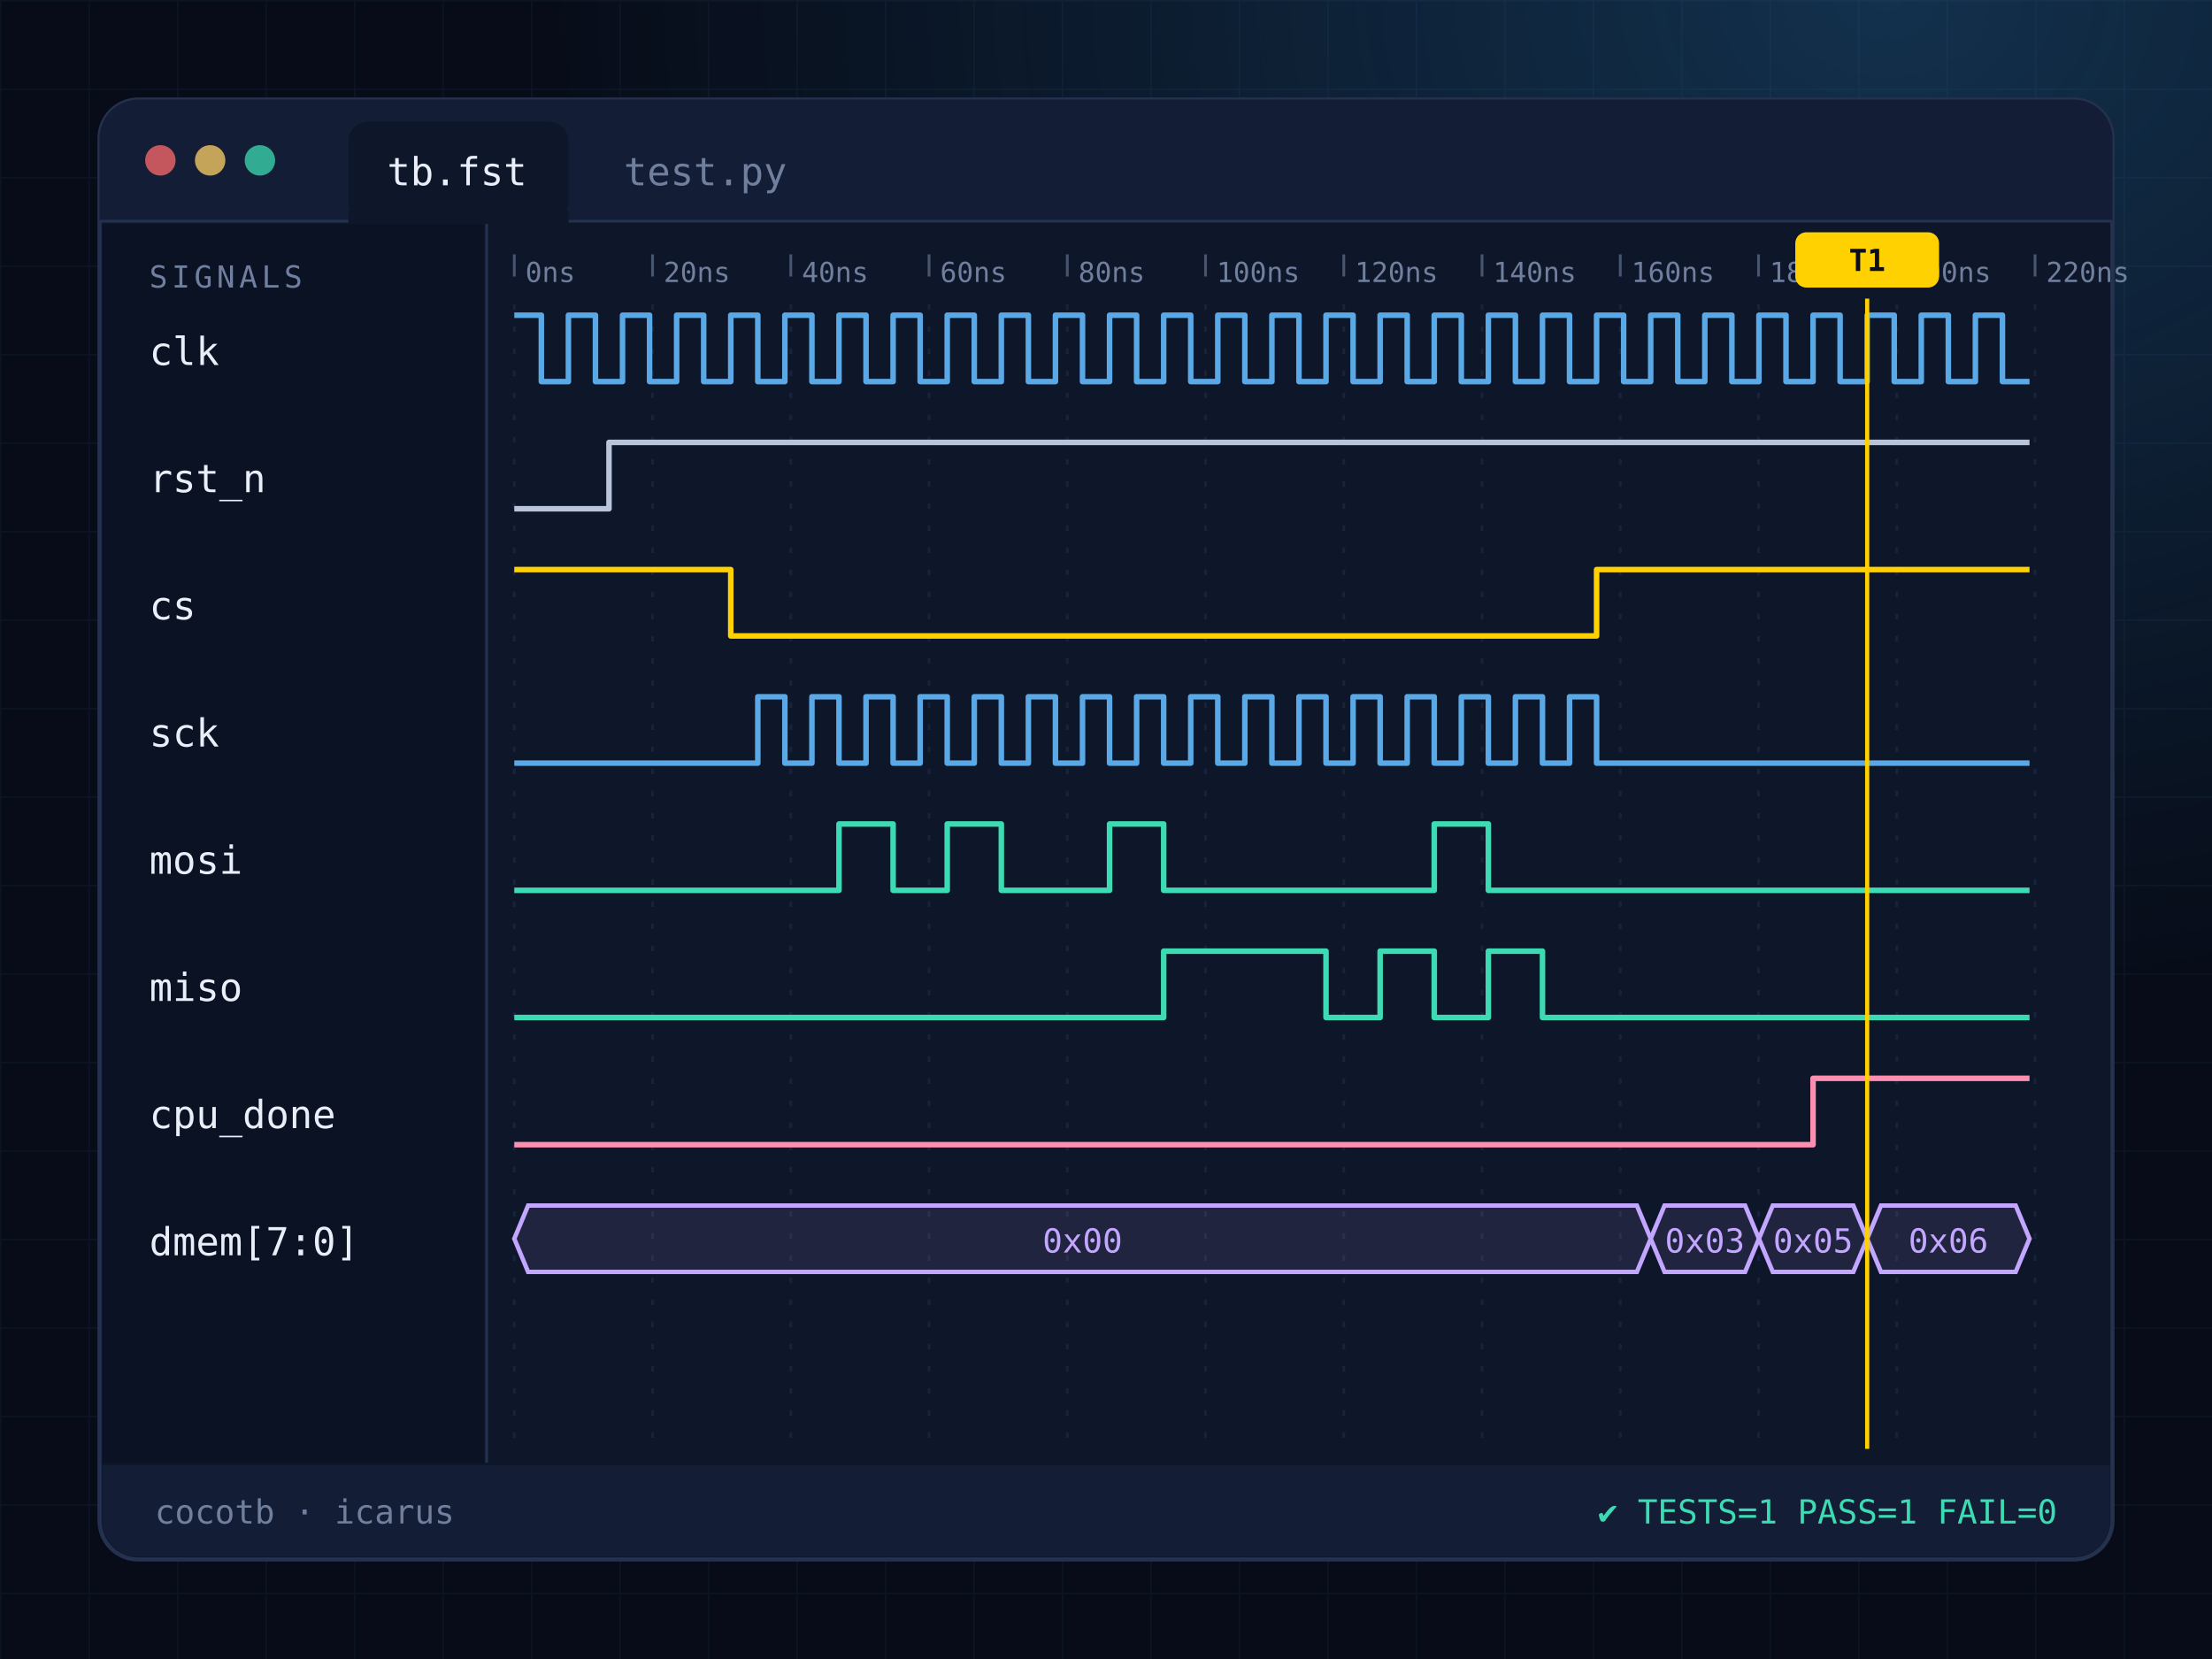
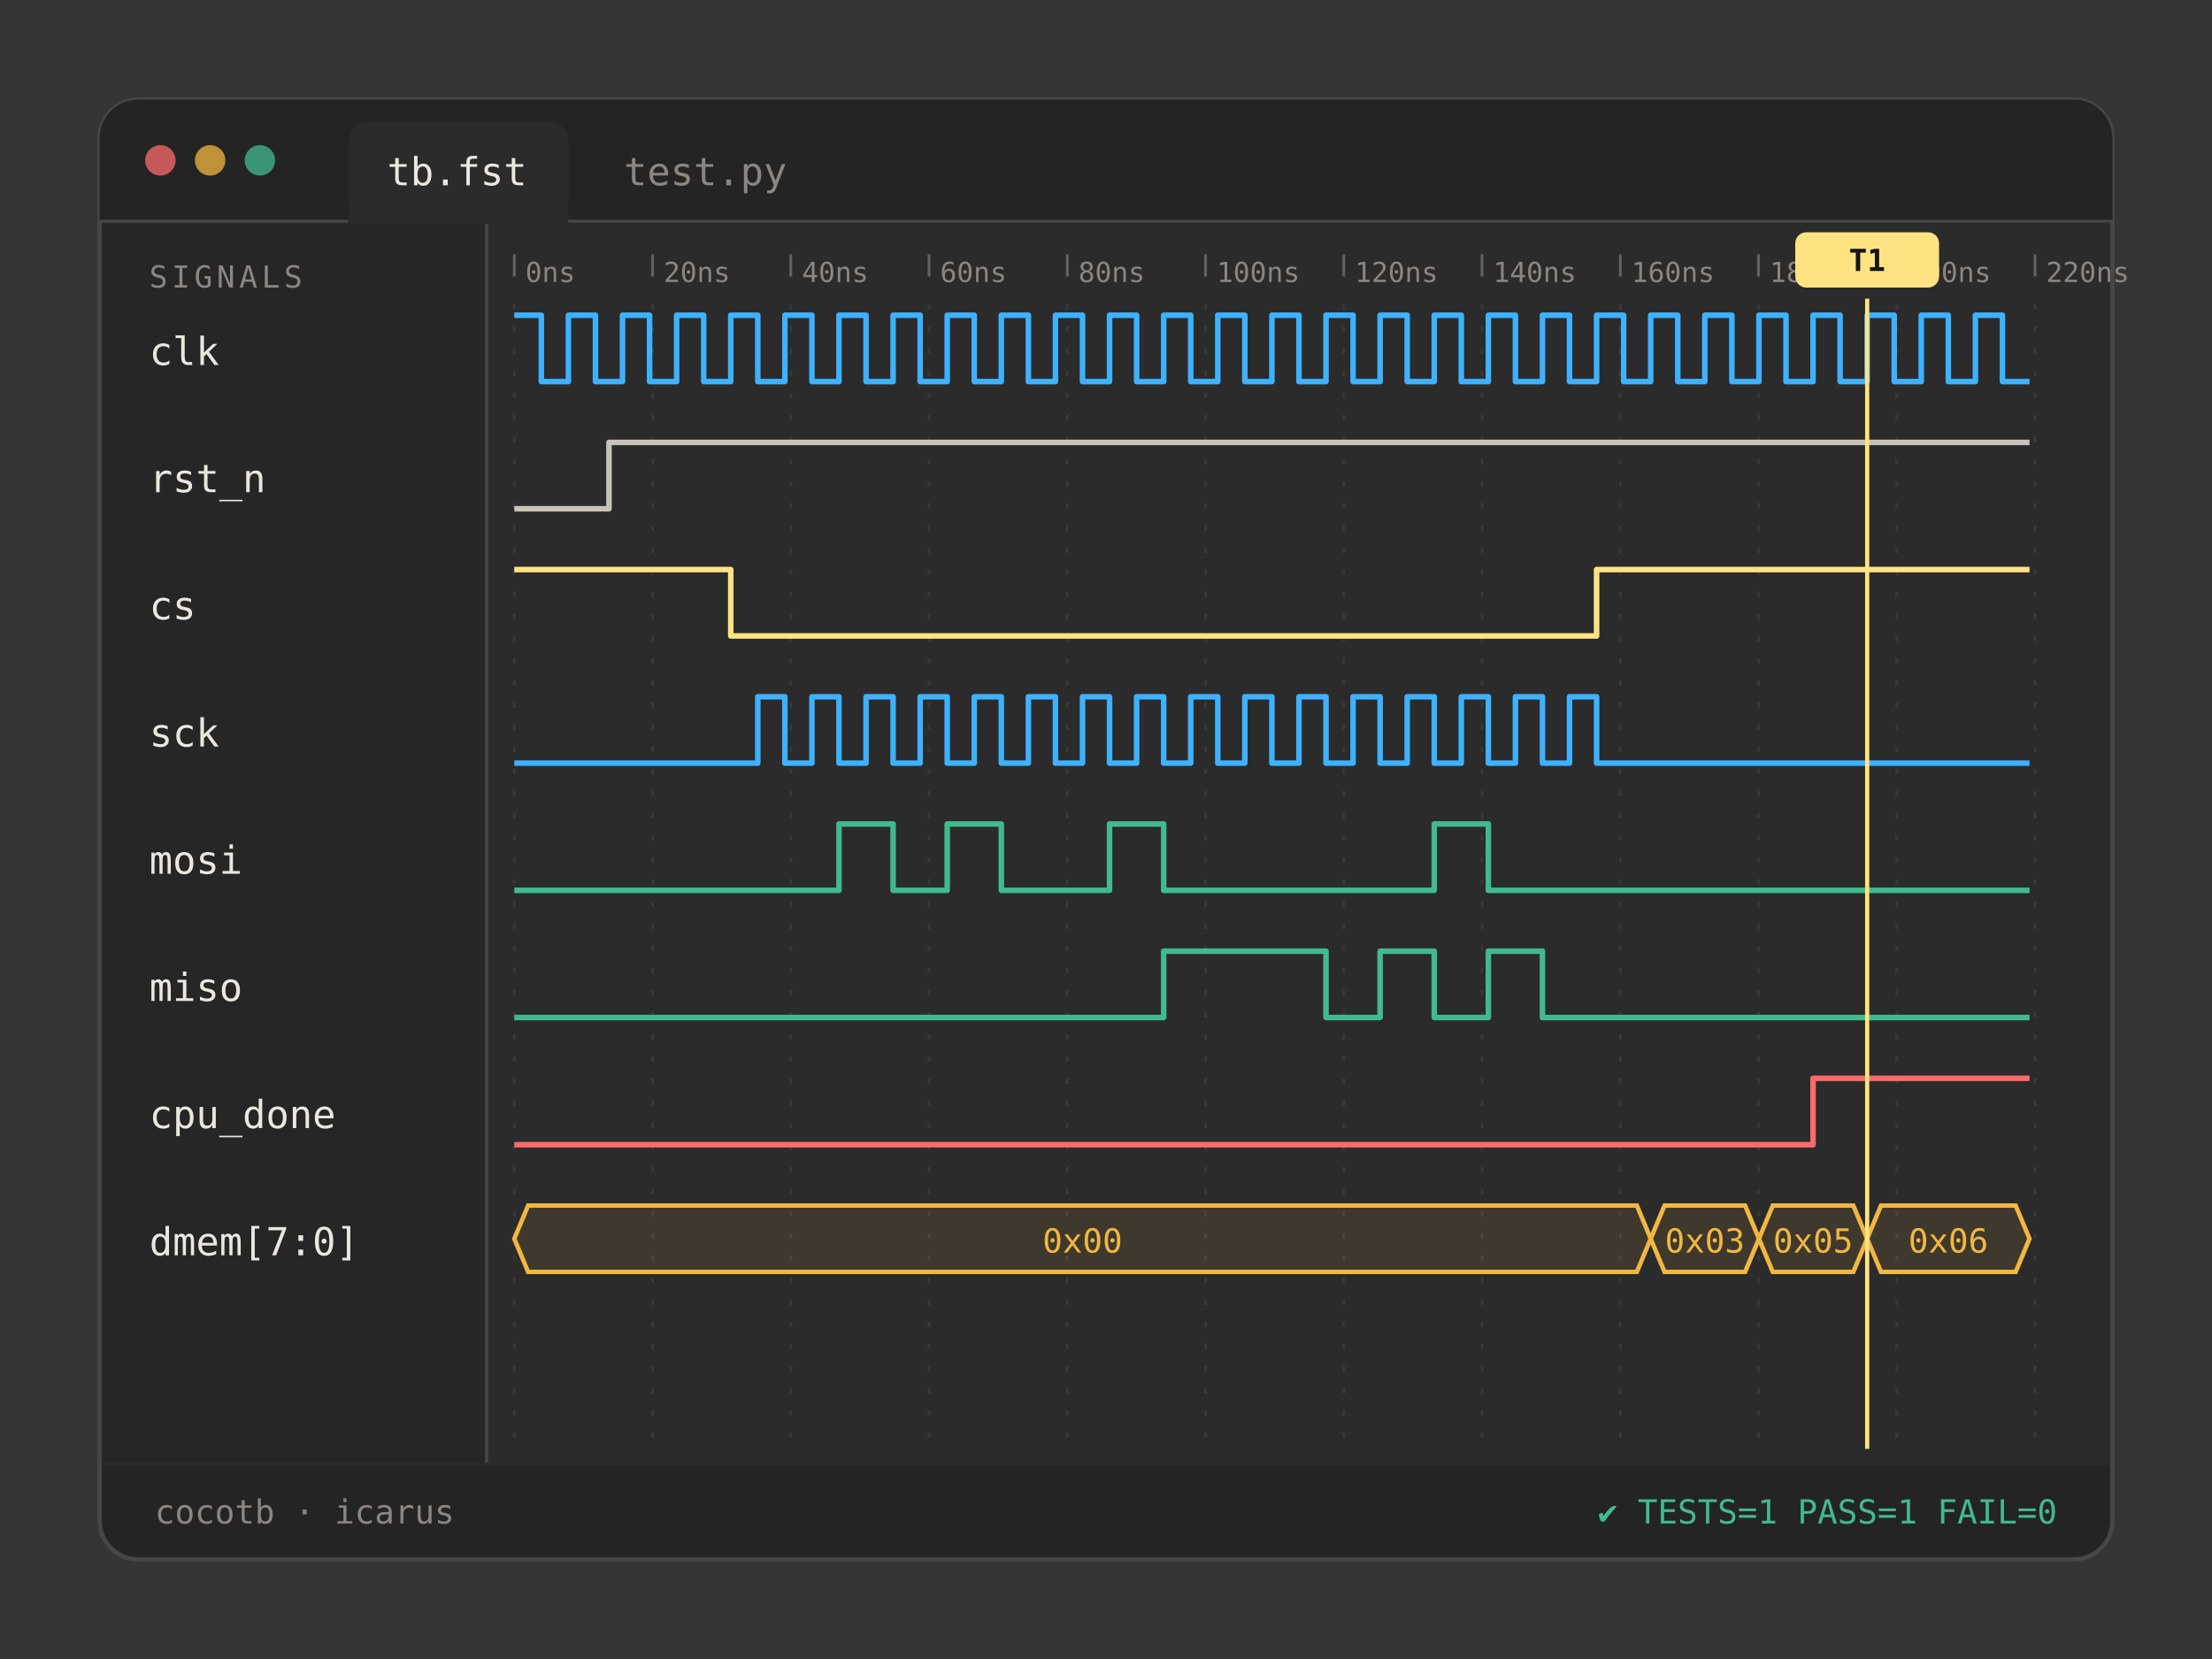
<svg xmlns="http://www.w3.org/2000/svg" viewBox="0 0 800 600" width="800" height="600" role="img" aria-label="A waveform viewer showing SPI signals and a passing cocotb test." xml:space="preserve">
  <style>
-   text { font-family: 'JetBrains Mono', ui-monospace, SFMono-Regular, Menlo, Consolas, 'DejaVu Sans Mono', monospace; white-space: pre; }
-   .sans { font-family: 'Space Grotesk', 'Inter', system-ui, -apple-system, 'Segoe UI', Roboto, sans-serif; }
+   text { font-family: 'IBM Plex Mono', ui-monospace, SFMono-Regular, Menlo, Consolas, 'DejaVu Sans Mono', monospace; white-space: pre; }
+   .sans { font-family: 'IBM Plex Sans', 'Sora', system-ui, -apple-system, 'Segoe UI', Roboto, sans-serif; }
  @keyframes blink { 50% { opacity: 0; } }
  .cursor { animation: blink 1.1s steps(1) infinite; }
</style>
-   <defs>
-     <pattern id="g" width="32" height="32" patternUnits="userSpaceOnUse">
-       <path d="M32 0H0V32" fill="none" stroke="#5aa9e6" stroke-opacity=".06" />
-     </pattern>
-     <radialGradient id="glow" cx=".85" cy="0" r="1">
-       <stop offset="0" stop-color="#2774ae" stop-opacity=".35" />
-       <stop offset=".6" stop-color="#2774ae" stop-opacity="0" />
-     </radialGradient>
-   </defs>
-   <rect width="800" height="600" fill="#070c18" />
-   <rect width="800" height="600" fill="url(#g)" />
-   <rect width="800" height="600" fill="url(#glow)" />
-   <rect x="36" y="36" width="728" height="528" rx="14" fill="#0e1629" stroke="#24314f" stroke-width="1.5" />
-   <path d="M36 50a14 14 0 0 1 14-14h700a14 14 0 0 1 14 14v30h-728z" fill="#131d35" />
-   <line x1="36" y1="80" x2="764" y2="80" stroke="#24314f" />
-   <circle cx="58" cy="58" r="5.5" fill="#ff6b6b" fill-opacity=".75" />
-   <circle cx="76" cy="58" r="5.5" fill="#ffd166" fill-opacity=".75" />
-   <circle cx="94" cy="58" r="5.5" fill="#3ddbb3" fill-opacity=".75" />
-   <rect x="126" y="44" width="79.6" height="36" rx="7" fill="#0e1629" />
-   <rect x="126" y="76" width="79.6" height="5" fill="#0e1629" />
-   <text x="140" y="67" font-size="14" fill="#e9eef8">tb.fst</text>
-   <text x="225.6" y="67" font-size="14" fill="#6f7f9d">test.py</text>
-   <rect x="37" y="81" width="138" height="448" fill="#0b1224" />
-   <line x1="176" y1="81" x2="176" y2="529" stroke="#24314f" />
-   <text x="54" y="104" font-size="11" fill="#6f7f9d" letter-spacing="1.5">SIGNALS</text>
-   <line x1="186" y1="92" x2="186" y2="100" stroke="#6f7f9d" stroke-opacity=".6" />
-   <text x="190" y="102" font-size="10" fill="#6f7f9d">0ns</text>
-   <line x1="186" y1="110" x2="186" y2="522" stroke="#24314f" stroke-opacity=".45" stroke-dasharray="2 6" />
-   <line x1="236" y1="92" x2="236" y2="100" stroke="#6f7f9d" stroke-opacity=".6" />
-   <text x="240" y="102" font-size="10" fill="#6f7f9d">20ns</text>
-   <line x1="236" y1="110" x2="236" y2="522" stroke="#24314f" stroke-opacity=".45" stroke-dasharray="2 6" />
-   <line x1="286" y1="92" x2="286" y2="100" stroke="#6f7f9d" stroke-opacity=".6" />
-   <text x="290" y="102" font-size="10" fill="#6f7f9d">40ns</text>
-   <line x1="286" y1="110" x2="286" y2="522" stroke="#24314f" stroke-opacity=".45" stroke-dasharray="2 6" />
-   <line x1="336" y1="92" x2="336" y2="100" stroke="#6f7f9d" stroke-opacity=".6" />
-   <text x="340" y="102" font-size="10" fill="#6f7f9d">60ns</text>
-   <line x1="336" y1="110" x2="336" y2="522" stroke="#24314f" stroke-opacity=".45" stroke-dasharray="2 6" />
-   <line x1="386" y1="92" x2="386" y2="100" stroke="#6f7f9d" stroke-opacity=".6" />
-   <text x="390" y="102" font-size="10" fill="#6f7f9d">80ns</text>
-   <line x1="386" y1="110" x2="386" y2="522" stroke="#24314f" stroke-opacity=".45" stroke-dasharray="2 6" />
-   <line x1="436" y1="92" x2="436" y2="100" stroke="#6f7f9d" stroke-opacity=".6" />
-   <text x="440" y="102" font-size="10" fill="#6f7f9d">100ns</text>
-   <line x1="436" y1="110" x2="436" y2="522" stroke="#24314f" stroke-opacity=".45" stroke-dasharray="2 6" />
-   <line x1="486" y1="92" x2="486" y2="100" stroke="#6f7f9d" stroke-opacity=".6" />
-   <text x="490" y="102" font-size="10" fill="#6f7f9d">120ns</text>
-   <line x1="486" y1="110" x2="486" y2="522" stroke="#24314f" stroke-opacity=".45" stroke-dasharray="2 6" />
-   <line x1="536" y1="92" x2="536" y2="100" stroke="#6f7f9d" stroke-opacity=".6" />
-   <text x="540" y="102" font-size="10" fill="#6f7f9d">140ns</text>
-   <line x1="536" y1="110" x2="536" y2="522" stroke="#24314f" stroke-opacity=".45" stroke-dasharray="2 6" />
-   <line x1="586" y1="92" x2="586" y2="100" stroke="#6f7f9d" stroke-opacity=".6" />
-   <text x="590" y="102" font-size="10" fill="#6f7f9d">160ns</text>
-   <line x1="586" y1="110" x2="586" y2="522" stroke="#24314f" stroke-opacity=".45" stroke-dasharray="2 6" />
-   <line x1="636" y1="92" x2="636" y2="100" stroke="#6f7f9d" stroke-opacity=".6" />
-   <text x="640" y="102" font-size="10" fill="#6f7f9d">180ns</text>
-   <line x1="636" y1="110" x2="636" y2="522" stroke="#24314f" stroke-opacity=".45" stroke-dasharray="2 6" />
-   <line x1="686" y1="92" x2="686" y2="100" stroke="#6f7f9d" stroke-opacity=".6" />
-   <text x="690" y="102" font-size="10" fill="#6f7f9d">200ns</text>
-   <line x1="686" y1="110" x2="686" y2="522" stroke="#24314f" stroke-opacity=".45" stroke-dasharray="2 6" />
-   <line x1="736" y1="92" x2="736" y2="100" stroke="#6f7f9d" stroke-opacity=".6" />
-   <text x="740" y="102" font-size="10" fill="#6f7f9d">220ns</text>
-   <line x1="736" y1="110" x2="736" y2="522" stroke="#24314f" stroke-opacity=".45" stroke-dasharray="2 6" />
-   <text x="54" y="132" font-size="14" fill="#e9eef8">clk</text>
-   <path d="M186 114H190.893H195.786V138H200.679H205.571V114H210.464H215.357V138H220.25H225.143V114H230.036H234.929V138H239.821H244.714V114H249.607H254.5V138H259.393H264.286V114H269.179H274.071V138H278.964H283.857V114H288.75H293.643V138H298.536H303.429V114H308.321H313.214V138H318.107H323V114H327.893H332.786V138H337.679H342.571V114H347.464H352.357V138H357.25H362.143V114H367.036H371.929V138H376.821H381.714V114H386.607H391.5V138H396.393H401.286V114H406.179H411.071V138H415.964H420.857V114H425.75H430.643V138H435.536H440.429V114H445.321H450.214V138H455.107H460V114H464.893H469.786V138H474.679H479.571V114H484.464H489.357V138H494.25H499.143V114H504.036H508.929V138H513.821H518.714V114H523.607H528.5V138H533.393H538.286V114H543.179H548.071V138H552.964H557.857V114H562.75H567.643V138H572.536H577.429V114H582.321H587.214V138H592.107H597V114H601.893H606.786V138H611.679H616.571V114H621.464H626.357V138H631.25H636.143V114H641.036H645.929V138H650.821H655.714V114H660.607H665.5V138H670.393H675.286V114H680.179H685.071V138H689.964H694.857V114H699.75H704.643V138H709.536H714.429V114H719.321H724.214V138H729.107H734" fill="none" stroke="#5aa9e6" stroke-width="2" stroke-linejoin="round" />
-   <text x="54" y="178" font-size="14" fill="#e9eef8">rst_n</text>
-   <path d="M186 184H190.893H195.786H200.679H205.571H210.464H215.357H220.25V160H225.143H230.036H234.929H239.821H244.714H249.607H254.5H259.393H264.286H269.179H274.071H278.964H283.857H288.75H293.643H298.536H303.429H308.321H313.214H318.107H323H327.893H332.786H337.679H342.571H347.464H352.357H357.25H362.143H367.036H371.929H376.821H381.714H386.607H391.5H396.393H401.286H406.179H411.071H415.964H420.857H425.75H430.643H435.536H440.429H445.321H450.214H455.107H460H464.893H469.786H474.679H479.571H484.464H489.357H494.25H499.143H504.036H508.929H513.821H518.714H523.607H528.5H533.393H538.286H543.179H548.071H552.964H557.857H562.75H567.643H572.536H577.429H582.321H587.214H592.107H597H601.893H606.786H611.679H616.571H621.464H626.357H631.25H636.143H641.036H645.929H650.821H655.714H660.607H665.5H670.393H675.286H680.179H685.071H689.964H694.857H699.75H704.643H709.536H714.429H719.321H724.214H729.107H734" fill="none" stroke="#b8c4da" stroke-width="2" stroke-linejoin="round" />
-   <text x="54" y="224" font-size="14" fill="#e9eef8">cs</text>
-   <path d="M186 206H190.893H195.786H200.679H205.571H210.464H215.357H220.25H225.143H230.036H234.929H239.821H244.714H249.607H254.5H259.393H264.286V230H269.179H274.071H278.964H283.857H288.75H293.643H298.536H303.429H308.321H313.214H318.107H323H327.893H332.786H337.679H342.571H347.464H352.357H357.25H362.143H367.036H371.929H376.821H381.714H386.607H391.5H396.393H401.286H406.179H411.071H415.964H420.857H425.75H430.643H435.536H440.429H445.321H450.214H455.107H460H464.893H469.786H474.679H479.571H484.464H489.357H494.25H499.143H504.036H508.929H513.821H518.714H523.607H528.5H533.393H538.286H543.179H548.071H552.964H557.857H562.75H567.643H572.536H577.429V206H582.321H587.214H592.107H597H601.893H606.786H611.679H616.571H621.464H626.357H631.25H636.143H641.036H645.929H650.821H655.714H660.607H665.5H670.393H675.286H680.179H685.071H689.964H694.857H699.75H704.643H709.536H714.429H719.321H724.214H729.107H734" fill="none" stroke="#ffd100" stroke-width="2" stroke-linejoin="round" />
-   <text x="54" y="270" font-size="14" fill="#e9eef8">sck</text>
-   <path d="M186 276H190.893H195.786H200.679H205.571H210.464H215.357H220.25H225.143H230.036H234.929H239.821H244.714H249.607H254.5H259.393H264.286H269.179H274.071V252H278.964H283.857V276H288.75H293.643V252H298.536H303.429V276H308.321H313.214V252H318.107H323V276H327.893H332.786V252H337.679H342.571V276H347.464H352.357V252H357.25H362.143V276H367.036H371.929V252H376.821H381.714V276H386.607H391.5V252H396.393H401.286V276H406.179H411.071V252H415.964H420.857V276H425.75H430.643V252H435.536H440.429V276H445.321H450.214V252H455.107H460V276H464.893H469.786V252H474.679H479.571V276H484.464H489.357V252H494.25H499.143V276H504.036H508.929V252H513.821H518.714V276H523.607H528.5V252H533.393H538.286V276H543.179H548.071V252H552.964H557.857V276H562.75H567.643V252H572.536H577.429V276H582.321H587.214H592.107H597H601.893H606.786H611.679H616.571H621.464H626.357H631.25H636.143H641.036H645.929H650.821H655.714H660.607H665.5H670.393H675.286H680.179H685.071H689.964H694.857H699.75H704.643H709.536H714.429H719.321H724.214H729.107H734" fill="none" stroke="#5aa9e6" stroke-width="2" stroke-linejoin="round" />
-   <text x="54" y="316" font-size="14" fill="#e9eef8">mosi</text>
-   <path d="M186 322H190.893H195.786H200.679H205.571H210.464H215.357H220.25H225.143H230.036H234.929H239.821H244.714H249.607H254.5H259.393H264.286H269.179H274.071H278.964H283.857H288.75H293.643H298.536H303.429V298H308.321H313.214H318.107H323V322H327.893H332.786H337.679H342.571V298H347.464H352.357H357.25H362.143V322H367.036H371.929H376.821H381.714H386.607H391.5H396.393H401.286V298H406.179H411.071H415.964H420.857V322H425.75H430.643H435.536H440.429H445.321H450.214H455.107H460H464.893H469.786H474.679H479.571H484.464H489.357H494.25H499.143H504.036H508.929H513.821H518.714V298H523.607H528.5H533.393H538.286V322H543.179H548.071H552.964H557.857H562.75H567.643H572.536H577.429H582.321H587.214H592.107H597H601.893H606.786H611.679H616.571H621.464H626.357H631.25H636.143H641.036H645.929H650.821H655.714H660.607H665.5H670.393H675.286H680.179H685.071H689.964H694.857H699.75H704.643H709.536H714.429H719.321H724.214H729.107H734" fill="none" stroke="#3ddbb3" stroke-width="2" stroke-linejoin="round" />
-   <text x="54" y="362" font-size="14" fill="#e9eef8">miso</text>
-   <path d="M186 368H190.893H195.786H200.679H205.571H210.464H215.357H220.25H225.143H230.036H234.929H239.821H244.714H249.607H254.5H259.393H264.286H269.179H274.071H278.964H283.857H288.75H293.643H298.536H303.429H308.321H313.214H318.107H323H327.893H332.786H337.679H342.571H347.464H352.357H357.25H362.143H367.036H371.929H376.821H381.714H386.607H391.5H396.393H401.286H406.179H411.071H415.964H420.857V344H425.75H430.643H435.536H440.429H445.321H450.214H455.107H460H464.893H469.786H474.679H479.571V368H484.464H489.357H494.25H499.143V344H504.036H508.929H513.821H518.714V368H523.607H528.5H533.393H538.286V344H543.179H548.071H552.964H557.857V368H562.75H567.643H572.536H577.429H582.321H587.214H592.107H597H601.893H606.786H611.679H616.571H621.464H626.357H631.25H636.143H641.036H645.929H650.821H655.714H660.607H665.5H670.393H675.286H680.179H685.071H689.964H694.857H699.75H704.643H709.536H714.429H719.321H724.214H729.107H734" fill="none" stroke="#3ddbb3" stroke-width="2" stroke-linejoin="round" />
-   <text x="54" y="408" font-size="14" fill="#e9eef8">cpu_done</text>
-   <path d="M186 414H190.893H195.786H200.679H205.571H210.464H215.357H220.25H225.143H230.036H234.929H239.821H244.714H249.607H254.5H259.393H264.286H269.179H274.071H278.964H283.857H288.75H293.643H298.536H303.429H308.321H313.214H318.107H323H327.893H332.786H337.679H342.571H347.464H352.357H357.25H362.143H367.036H371.929H376.821H381.714H386.607H391.5H396.393H401.286H406.179H411.071H415.964H420.857H425.75H430.643H435.536H440.429H445.321H450.214H455.107H460H464.893H469.786H474.679H479.571H484.464H489.357H494.25H499.143H504.036H508.929H513.821H518.714H523.607H528.5H533.393H538.286H543.179H548.071H552.964H557.857H562.75H567.643H572.536H577.429H582.321H587.214H592.107H597H601.893H606.786H611.679H616.571H621.464H626.357H631.25H636.143H641.036H645.929H650.821H655.714V390H660.607H665.5H670.393H675.286H680.179H685.071H689.964H694.857H699.75H704.643H709.536H714.429H719.321H724.214H729.107H734" fill="none" stroke="#ff8fb1" stroke-width="2" stroke-linejoin="round" />
-   <text x="54" y="454" font-size="14" fill="#e9eef8">dmem[7:0]</text>
-   <path d="M191.0 436H592.0L597.0 448L592.0 460H191.0L186.0 448Z" fill="#c3a6ff" fill-opacity=".1" stroke="#c3a6ff" stroke-width="1.6" />
-   <text x="391.5" y="453" font-size="12" fill="#c3a6ff" text-anchor="middle">0x00</text>
-   <path d="M602.0 436H631.143L636.143 448L631.143 460H602.0L597.0 448Z" fill="#c3a6ff" fill-opacity=".1" stroke="#c3a6ff" stroke-width="1.6" />
-   <text x="616.571" y="453" font-size="12" fill="#c3a6ff" text-anchor="middle">0x03</text>
-   <path d="M641.143 436H670.286L675.286 448L670.286 460H641.143L636.143 448Z" fill="#c3a6ff" fill-opacity=".1" stroke="#c3a6ff" stroke-width="1.6" />
-   <text x="655.714" y="453" font-size="12" fill="#c3a6ff" text-anchor="middle">0x05</text>
-   <path d="M680.286 436H729.0L734.0 448L729.0 460H680.286L675.286 448Z" fill="#c3a6ff" fill-opacity=".1" stroke="#c3a6ff" stroke-width="1.6" />
-   <text x="704.643" y="453" font-size="12" fill="#c3a6ff" text-anchor="middle">0x06</text>
-   <line x1="675.286" y1="108" x2="675.286" y2="524" stroke="#ffd100" stroke-width="1.5" />
-   <rect x="649.286" y="84" width="52" height="20" rx="4" fill="#ffd100" />
-   <text x="675.286" y="98" font-size="11" font-weight="700" fill="#0b0f1a" text-anchor="middle">T1</text>
-   <path d="M37 530h726v20a13 13 0 0 1-13 13H50a13 13 0 0 1-13-13z" fill="#131d35" />
-   <text x="56" y="551" font-size="12" fill="#6f7f9d">cocotb · icarus</text>
-   <text x="744" y="551" font-size="12" fill="#3ddbb3" text-anchor="end">✔ TESTS=1 PASS=1 FAIL=0</text>
+   <rect width="800" height="600" fill="#353535" />
+   <rect x="36" y="36" width="728" height="528" rx="14" fill="#2b2b2b" stroke="#474747" stroke-width="1.5" />
+   <path d="M36 50a14 14 0 0 1 14-14h700a14 14 0 0 1 14 14v30h-728z" fill="#242424" />
+   <line x1="36" y1="80" x2="764" y2="80" stroke="#474747" />
+   <circle cx="58" cy="58" r="5.5" fill="#fc6b6a" fill-opacity=".75" />
+   <circle cx="76" cy="58" r="5.5" fill="#f2b741" fill-opacity=".75" />
+   <circle cx="94" cy="58" r="5.5" fill="#41ba8e" fill-opacity=".75" />
+   <rect x="126" y="44" width="79.6" height="36" rx="7" fill="#2b2b2b" />
+   <rect x="126" y="76" width="79.6" height="5" fill="#2b2b2b" />
+   <text x="140" y="67" font-size="14" fill="#ebe7df">tb.fst</text>
+   <text x="225.6" y="67" font-size="14" fill="#8c8580">test.py</text>
+   <rect x="37" y="81" width="138" height="448" fill="#262626" />
+   <line x1="176" y1="81" x2="176" y2="529" stroke="#474747" />
+   <text x="54" y="104" font-size="11" fill="#8c8580" letter-spacing="1.5">SIGNALS</text>
+   <line x1="186" y1="92" x2="186" y2="100" stroke="#8c8580" stroke-opacity=".6" />
+   <text x="190" y="102" font-size="10" fill="#8c8580">0ns</text>
+   <line x1="186" y1="110" x2="186" y2="522" stroke="#474747" stroke-opacity=".45" stroke-dasharray="2 6" />
+   <line x1="236" y1="92" x2="236" y2="100" stroke="#8c8580" stroke-opacity=".6" />
+   <text x="240" y="102" font-size="10" fill="#8c8580">20ns</text>
+   <line x1="236" y1="110" x2="236" y2="522" stroke="#474747" stroke-opacity=".45" stroke-dasharray="2 6" />
+   <line x1="286" y1="92" x2="286" y2="100" stroke="#8c8580" stroke-opacity=".6" />
+   <text x="290" y="102" font-size="10" fill="#8c8580">40ns</text>
+   <line x1="286" y1="110" x2="286" y2="522" stroke="#474747" stroke-opacity=".45" stroke-dasharray="2 6" />
+   <line x1="336" y1="92" x2="336" y2="100" stroke="#8c8580" stroke-opacity=".6" />
+   <text x="340" y="102" font-size="10" fill="#8c8580">60ns</text>
+   <line x1="336" y1="110" x2="336" y2="522" stroke="#474747" stroke-opacity=".45" stroke-dasharray="2 6" />
+   <line x1="386" y1="92" x2="386" y2="100" stroke="#8c8580" stroke-opacity=".6" />
+   <text x="390" y="102" font-size="10" fill="#8c8580">80ns</text>
+   <line x1="386" y1="110" x2="386" y2="522" stroke="#474747" stroke-opacity=".45" stroke-dasharray="2 6" />
+   <line x1="436" y1="92" x2="436" y2="100" stroke="#8c8580" stroke-opacity=".6" />
+   <text x="440" y="102" font-size="10" fill="#8c8580">100ns</text>
+   <line x1="436" y1="110" x2="436" y2="522" stroke="#474747" stroke-opacity=".45" stroke-dasharray="2 6" />
+   <line x1="486" y1="92" x2="486" y2="100" stroke="#8c8580" stroke-opacity=".6" />
+   <text x="490" y="102" font-size="10" fill="#8c8580">120ns</text>
+   <line x1="486" y1="110" x2="486" y2="522" stroke="#474747" stroke-opacity=".45" stroke-dasharray="2 6" />
+   <line x1="536" y1="92" x2="536" y2="100" stroke="#8c8580" stroke-opacity=".6" />
+   <text x="540" y="102" font-size="10" fill="#8c8580">140ns</text>
+   <line x1="536" y1="110" x2="536" y2="522" stroke="#474747" stroke-opacity=".45" stroke-dasharray="2 6" />
+   <line x1="586" y1="92" x2="586" y2="100" stroke="#8c8580" stroke-opacity=".6" />
+   <text x="590" y="102" font-size="10" fill="#8c8580">160ns</text>
+   <line x1="586" y1="110" x2="586" y2="522" stroke="#474747" stroke-opacity=".45" stroke-dasharray="2 6" />
+   <line x1="636" y1="92" x2="636" y2="100" stroke="#8c8580" stroke-opacity=".6" />
+   <text x="640" y="102" font-size="10" fill="#8c8580">180ns</text>
+   <line x1="636" y1="110" x2="636" y2="522" stroke="#474747" stroke-opacity=".45" stroke-dasharray="2 6" />
+   <line x1="686" y1="92" x2="686" y2="100" stroke="#8c8580" stroke-opacity=".6" />
+   <text x="690" y="102" font-size="10" fill="#8c8580">200ns</text>
+   <line x1="686" y1="110" x2="686" y2="522" stroke="#474747" stroke-opacity=".45" stroke-dasharray="2 6" />
+   <line x1="736" y1="92" x2="736" y2="100" stroke="#8c8580" stroke-opacity=".6" />
+   <text x="740" y="102" font-size="10" fill="#8c8580">220ns</text>
+   <line x1="736" y1="110" x2="736" y2="522" stroke="#474747" stroke-opacity=".45" stroke-dasharray="2 6" />
+   <text x="54" y="132" font-size="14" fill="#ebe7df">clk</text>
+   <path d="M186 114H190.893H195.786V138H200.679H205.571V114H210.464H215.357V138H220.25H225.143V114H230.036H234.929V138H239.821H244.714V114H249.607H254.5V138H259.393H264.286V114H269.179H274.071V138H278.964H283.857V114H288.75H293.643V138H298.536H303.429V114H308.321H313.214V138H318.107H323V114H327.893H332.786V138H337.679H342.571V114H347.464H352.357V138H357.25H362.143V114H367.036H371.929V138H376.821H381.714V114H386.607H391.5V138H396.393H401.286V114H406.179H411.071V138H415.964H420.857V114H425.75H430.643V138H435.536H440.429V114H445.321H450.214V138H455.107H460V114H464.893H469.786V138H474.679H479.571V114H484.464H489.357V138H494.25H499.143V114H504.036H508.929V138H513.821H518.714V114H523.607H528.5V138H533.393H538.286V114H543.179H548.071V138H552.964H557.857V114H562.75H567.643V138H572.536H577.429V114H582.321H587.214V138H592.107H597V114H601.893H606.786V138H611.679H616.571V114H621.464H626.357V138H631.25H636.143V114H641.036H645.929V138H650.821H655.714V114H660.607H665.5V138H670.393H675.286V114H680.179H685.071V138H689.964H694.857V114H699.75H704.643V138H709.536H714.429V114H719.321H724.214V138H729.107H734" fill="none" stroke="#3eb2ff" stroke-width="2" stroke-linejoin="round" />
+   <text x="54" y="178" font-size="14" fill="#ebe7df">rst_n</text>
+   <path d="M186 184H190.893H195.786H200.679H205.571H210.464H215.357H220.25V160H225.143H230.036H234.929H239.821H244.714H249.607H254.5H259.393H264.286H269.179H274.071H278.964H283.857H288.75H293.643H298.536H303.429H308.321H313.214H318.107H323H327.893H332.786H337.679H342.571H347.464H352.357H357.25H362.143H367.036H371.929H376.821H381.714H386.607H391.5H396.393H401.286H406.179H411.071H415.964H420.857H425.75H430.643H435.536H440.429H445.321H450.214H455.107H460H464.893H469.786H474.679H479.571H484.464H489.357H494.25H499.143H504.036H508.929H513.821H518.714H523.607H528.5H533.393H538.286H543.179H548.071H552.964H557.857H562.75H567.643H572.536H577.429H582.321H587.214H592.107H597H601.893H606.786H611.679H616.571H621.464H626.357H631.25H636.143H641.036H645.929H650.821H655.714H660.607H665.5H670.393H675.286H680.179H685.071H689.964H694.857H699.75H704.643H709.536H714.429H719.321H724.214H729.107H734" fill="none" stroke="#c9c3b9" stroke-width="2" stroke-linejoin="round" />
+   <text x="54" y="224" font-size="14" fill="#ebe7df">cs</text>
+   <path d="M186 206H190.893H195.786H200.679H205.571H210.464H215.357H220.25H225.143H230.036H234.929H239.821H244.714H249.607H254.5H259.393H264.286V230H269.179H274.071H278.964H283.857H288.75H293.643H298.536H303.429H308.321H313.214H318.107H323H327.893H332.786H337.679H342.571H347.464H352.357H357.25H362.143H367.036H371.929H376.821H381.714H386.607H391.5H396.393H401.286H406.179H411.071H415.964H420.857H425.75H430.643H435.536H440.429H445.321H450.214H455.107H460H464.893H469.786H474.679H479.571H484.464H489.357H494.25H499.143H504.036H508.929H513.821H518.714H523.607H528.5H533.393H538.286H543.179H548.071H552.964H557.857H562.75H567.643H572.536H577.429V206H582.321H587.214H592.107H597H601.893H606.786H611.679H616.571H621.464H626.357H631.25H636.143H641.036H645.929H650.821H655.714H660.607H665.5H670.393H675.286H680.179H685.071H689.964H694.857H699.75H704.643H709.536H714.429H719.321H724.214H729.107H734" fill="none" stroke="#ffe383" stroke-width="2" stroke-linejoin="round" />
+   <text x="54" y="270" font-size="14" fill="#ebe7df">sck</text>
+   <path d="M186 276H190.893H195.786H200.679H205.571H210.464H215.357H220.25H225.143H230.036H234.929H239.821H244.714H249.607H254.5H259.393H264.286H269.179H274.071V252H278.964H283.857V276H288.75H293.643V252H298.536H303.429V276H308.321H313.214V252H318.107H323V276H327.893H332.786V252H337.679H342.571V276H347.464H352.357V252H357.25H362.143V276H367.036H371.929V252H376.821H381.714V276H386.607H391.5V252H396.393H401.286V276H406.179H411.071V252H415.964H420.857V276H425.75H430.643V252H435.536H440.429V276H445.321H450.214V252H455.107H460V276H464.893H469.786V252H474.679H479.571V276H484.464H489.357V252H494.25H499.143V276H504.036H508.929V252H513.821H518.714V276H523.607H528.5V252H533.393H538.286V276H543.179H548.071V252H552.964H557.857V276H562.75H567.643V252H572.536H577.429V276H582.321H587.214H592.107H597H601.893H606.786H611.679H616.571H621.464H626.357H631.25H636.143H641.036H645.929H650.821H655.714H660.607H665.5H670.393H675.286H680.179H685.071H689.964H694.857H699.75H704.643H709.536H714.429H719.321H724.214H729.107H734" fill="none" stroke="#3eb2ff" stroke-width="2" stroke-linejoin="round" />
+   <text x="54" y="316" font-size="14" fill="#ebe7df">mosi</text>
+   <path d="M186 322H190.893H195.786H200.679H205.571H210.464H215.357H220.25H225.143H230.036H234.929H239.821H244.714H249.607H254.5H259.393H264.286H269.179H274.071H278.964H283.857H288.75H293.643H298.536H303.429V298H308.321H313.214H318.107H323V322H327.893H332.786H337.679H342.571V298H347.464H352.357H357.25H362.143V322H367.036H371.929H376.821H381.714H386.607H391.5H396.393H401.286V298H406.179H411.071H415.964H420.857V322H425.75H430.643H435.536H440.429H445.321H450.214H455.107H460H464.893H469.786H474.679H479.571H484.464H489.357H494.25H499.143H504.036H508.929H513.821H518.714V298H523.607H528.5H533.393H538.286V322H543.179H548.071H552.964H557.857H562.75H567.643H572.536H577.429H582.321H587.214H592.107H597H601.893H606.786H611.679H616.571H621.464H626.357H631.25H636.143H641.036H645.929H650.821H655.714H660.607H665.5H670.393H675.286H680.179H685.071H689.964H694.857H699.75H704.643H709.536H714.429H719.321H724.214H729.107H734" fill="none" stroke="#41ba8e" stroke-width="2" stroke-linejoin="round" />
+   <text x="54" y="362" font-size="14" fill="#ebe7df">miso</text>
+   <path d="M186 368H190.893H195.786H200.679H205.571H210.464H215.357H220.25H225.143H230.036H234.929H239.821H244.714H249.607H254.5H259.393H264.286H269.179H274.071H278.964H283.857H288.75H293.643H298.536H303.429H308.321H313.214H318.107H323H327.893H332.786H337.679H342.571H347.464H352.357H357.25H362.143H367.036H371.929H376.821H381.714H386.607H391.5H396.393H401.286H406.179H411.071H415.964H420.857V344H425.75H430.643H435.536H440.429H445.321H450.214H455.107H460H464.893H469.786H474.679H479.571V368H484.464H489.357H494.25H499.143V344H504.036H508.929H513.821H518.714V368H523.607H528.5H533.393H538.286V344H543.179H548.071H552.964H557.857V368H562.75H567.643H572.536H577.429H582.321H587.214H592.107H597H601.893H606.786H611.679H616.571H621.464H626.357H631.25H636.143H641.036H645.929H650.821H655.714H660.607H665.5H670.393H675.286H680.179H685.071H689.964H694.857H699.75H704.643H709.536H714.429H719.321H724.214H729.107H734" fill="none" stroke="#41ba8e" stroke-width="2" stroke-linejoin="round" />
+   <text x="54" y="408" font-size="14" fill="#ebe7df">cpu_done</text>
+   <path d="M186 414H190.893H195.786H200.679H205.571H210.464H215.357H220.25H225.143H230.036H234.929H239.821H244.714H249.607H254.5H259.393H264.286H269.179H274.071H278.964H283.857H288.75H293.643H298.536H303.429H308.321H313.214H318.107H323H327.893H332.786H337.679H342.571H347.464H352.357H357.25H362.143H367.036H371.929H376.821H381.714H386.607H391.5H396.393H401.286H406.179H411.071H415.964H420.857H425.75H430.643H435.536H440.429H445.321H450.214H455.107H460H464.893H469.786H474.679H479.571H484.464H489.357H494.25H499.143H504.036H508.929H513.821H518.714H523.607H528.5H533.393H538.286H543.179H548.071H552.964H557.857H562.75H567.643H572.536H577.429H582.321H587.214H592.107H597H601.893H606.786H611.679H616.571H621.464H626.357H631.25H636.143H641.036H645.929H650.821H655.714V390H660.607H665.5H670.393H675.286H680.179H685.071H689.964H694.857H699.75H704.643H709.536H714.429H719.321H724.214H729.107H734" fill="none" stroke="#fc6b6a" stroke-width="2" stroke-linejoin="round" />
+   <text x="54" y="454" font-size="14" fill="#ebe7df">dmem[7:0]</text>
+   <path d="M191.0 436H592.0L597.0 448L592.0 460H191.0L186.0 448Z" fill="#f2b741" fill-opacity=".1" stroke="#f2b741" stroke-width="1.6" />
+   <text x="391.5" y="453" font-size="12" fill="#f2b741" text-anchor="middle">0x00</text>
+   <path d="M602.0 436H631.143L636.143 448L631.143 460H602.0L597.0 448Z" fill="#f2b741" fill-opacity=".1" stroke="#f2b741" stroke-width="1.6" />
+   <text x="616.571" y="453" font-size="12" fill="#f2b741" text-anchor="middle">0x03</text>
+   <path d="M641.143 436H670.286L675.286 448L670.286 460H641.143L636.143 448Z" fill="#f2b741" fill-opacity=".1" stroke="#f2b741" stroke-width="1.6" />
+   <text x="655.714" y="453" font-size="12" fill="#f2b741" text-anchor="middle">0x05</text>
+   <path d="M680.286 436H729.0L734.0 448L729.0 460H680.286L675.286 448Z" fill="#f2b741" fill-opacity=".1" stroke="#f2b741" stroke-width="1.6" />
+   <text x="704.643" y="453" font-size="12" fill="#f2b741" text-anchor="middle">0x06</text>
+   <line x1="675.286" y1="108" x2="675.286" y2="524" stroke="#ffe383" stroke-width="1.5" />
+   <rect x="649.286" y="84" width="52" height="20" rx="4" fill="#ffe383" />
+   <text x="675.286" y="98" font-size="11" font-weight="700" fill="#151515" text-anchor="middle">T1</text>
+   <path d="M37 530h726v20a13 13 0 0 1-13 13H50a13 13 0 0 1-13-13z" fill="#242424" />
+   <text x="56" y="551" font-size="12" fill="#8c8580">cocotb · icarus</text>
+   <text x="744" y="551" font-size="12" fill="#41ba8e" text-anchor="end">✔ TESTS=1 PASS=1 FAIL=0</text>
</svg>
